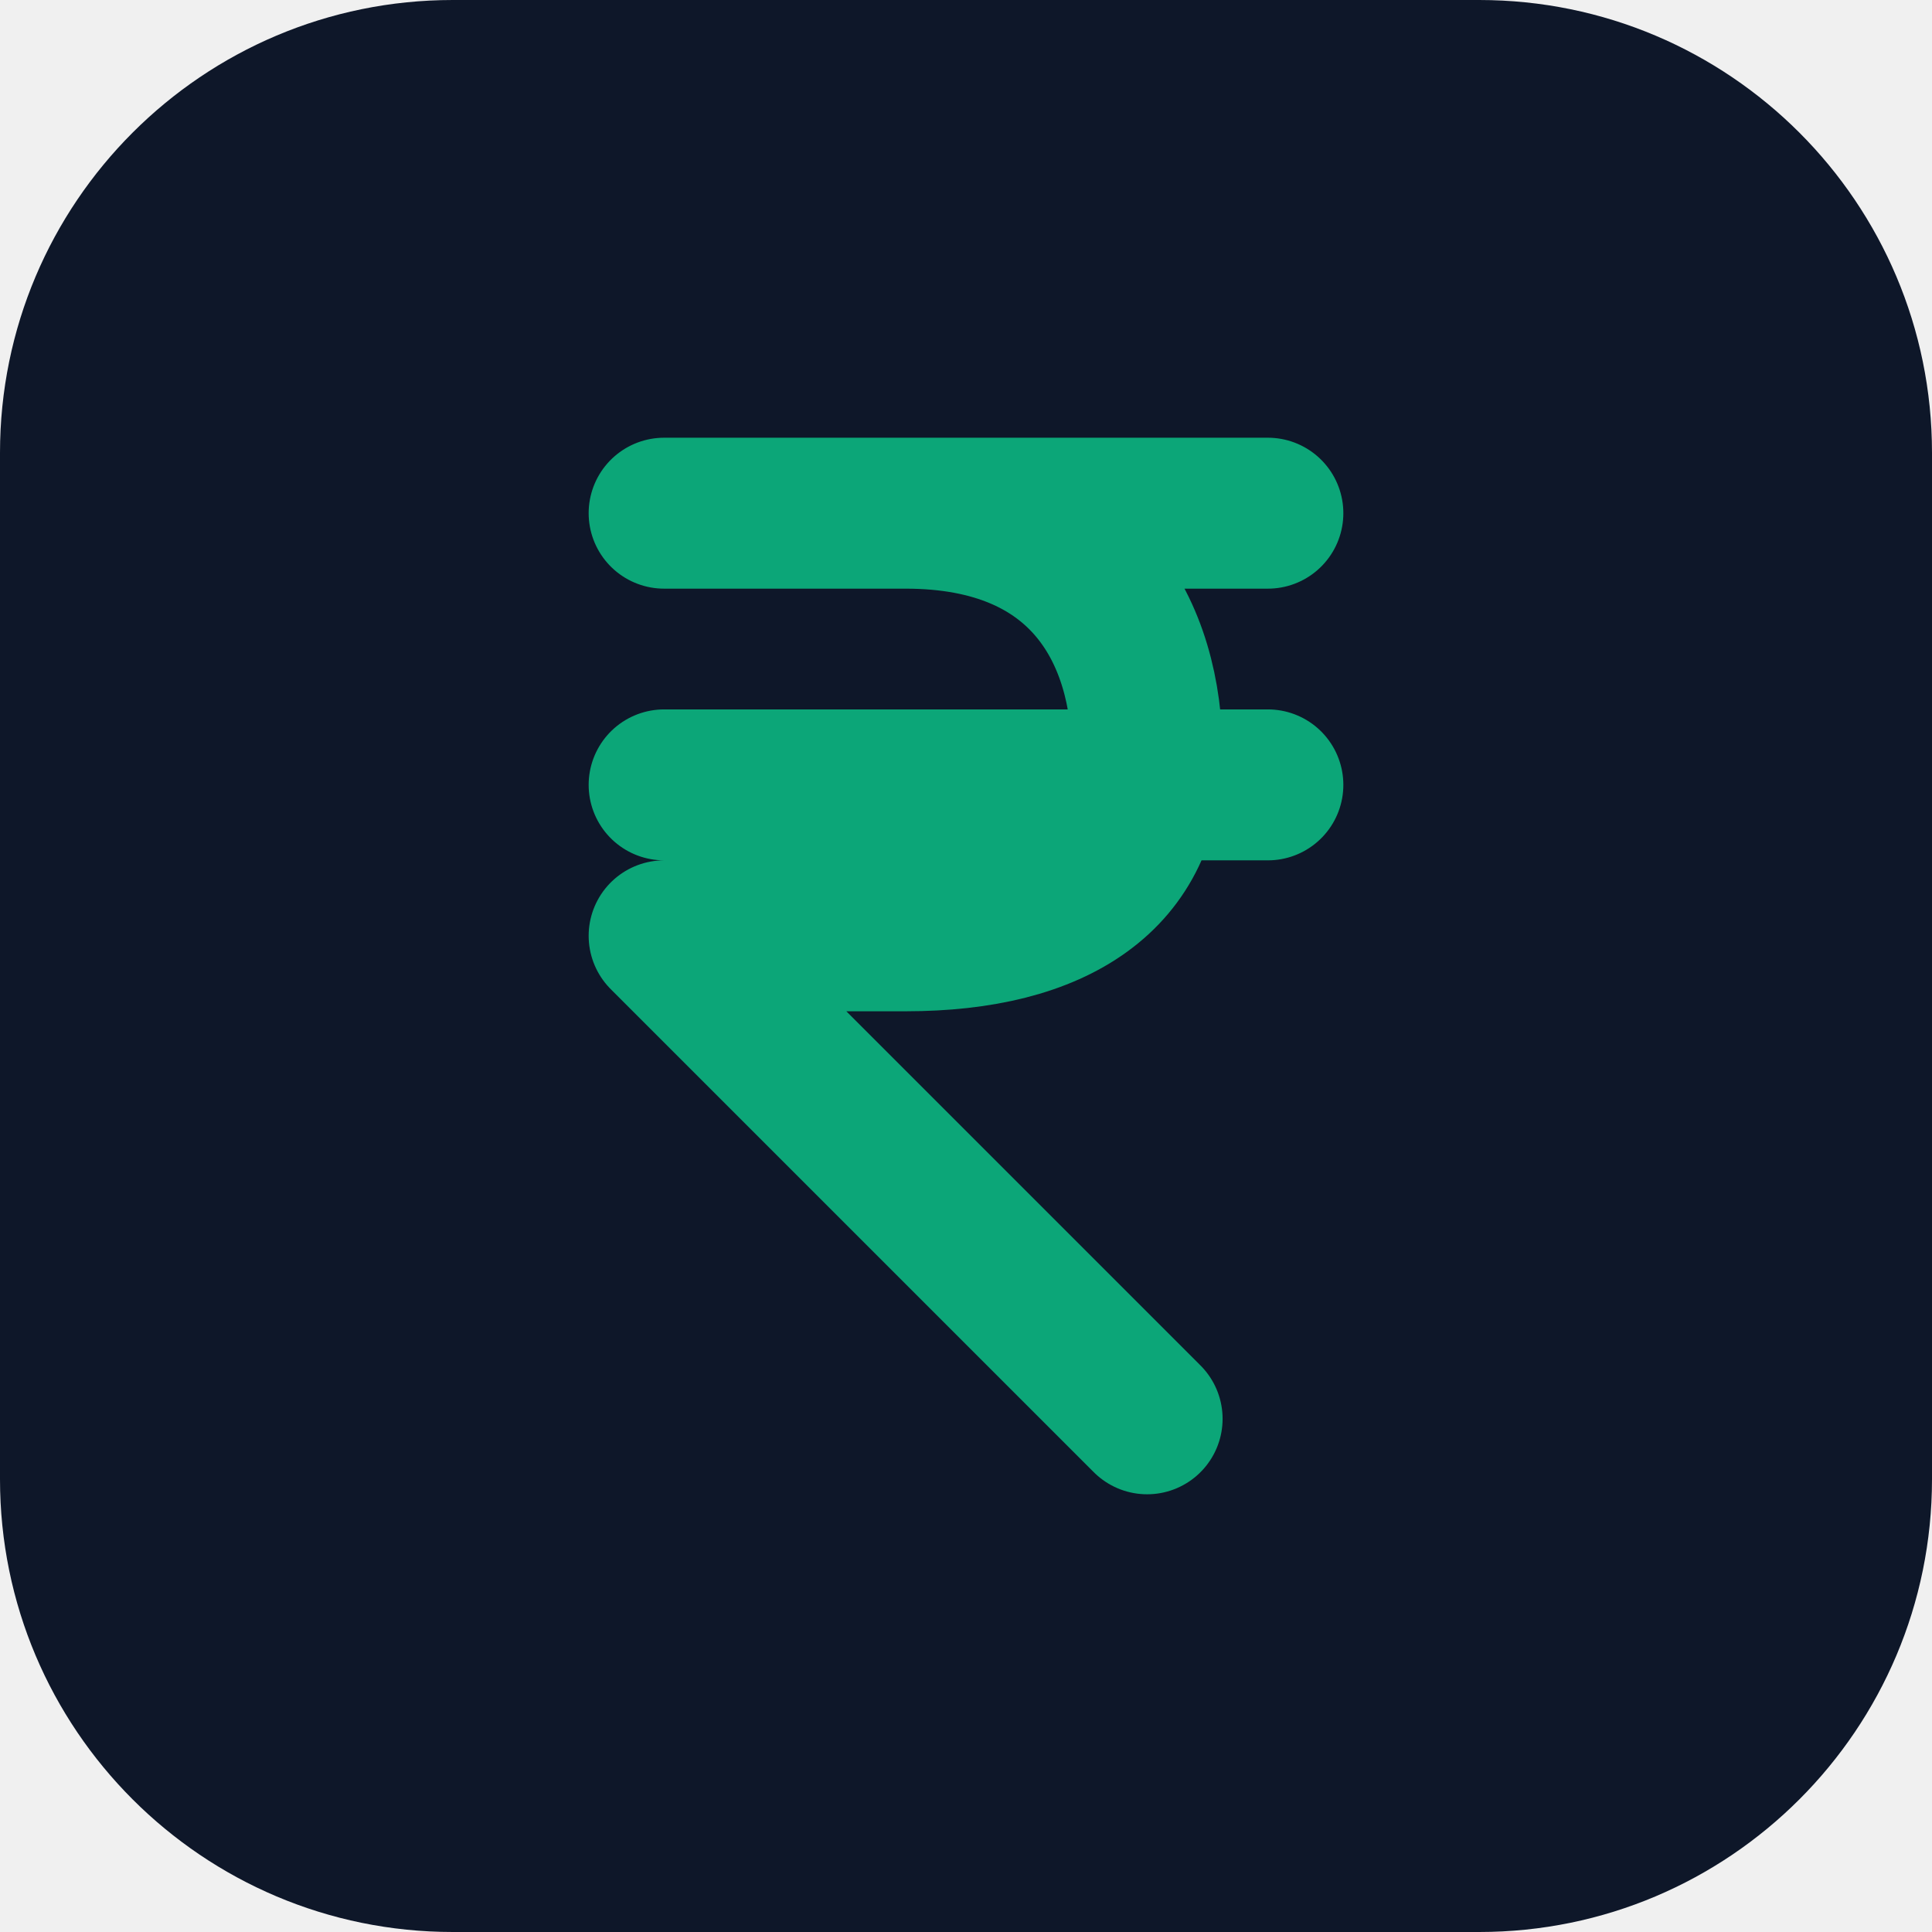
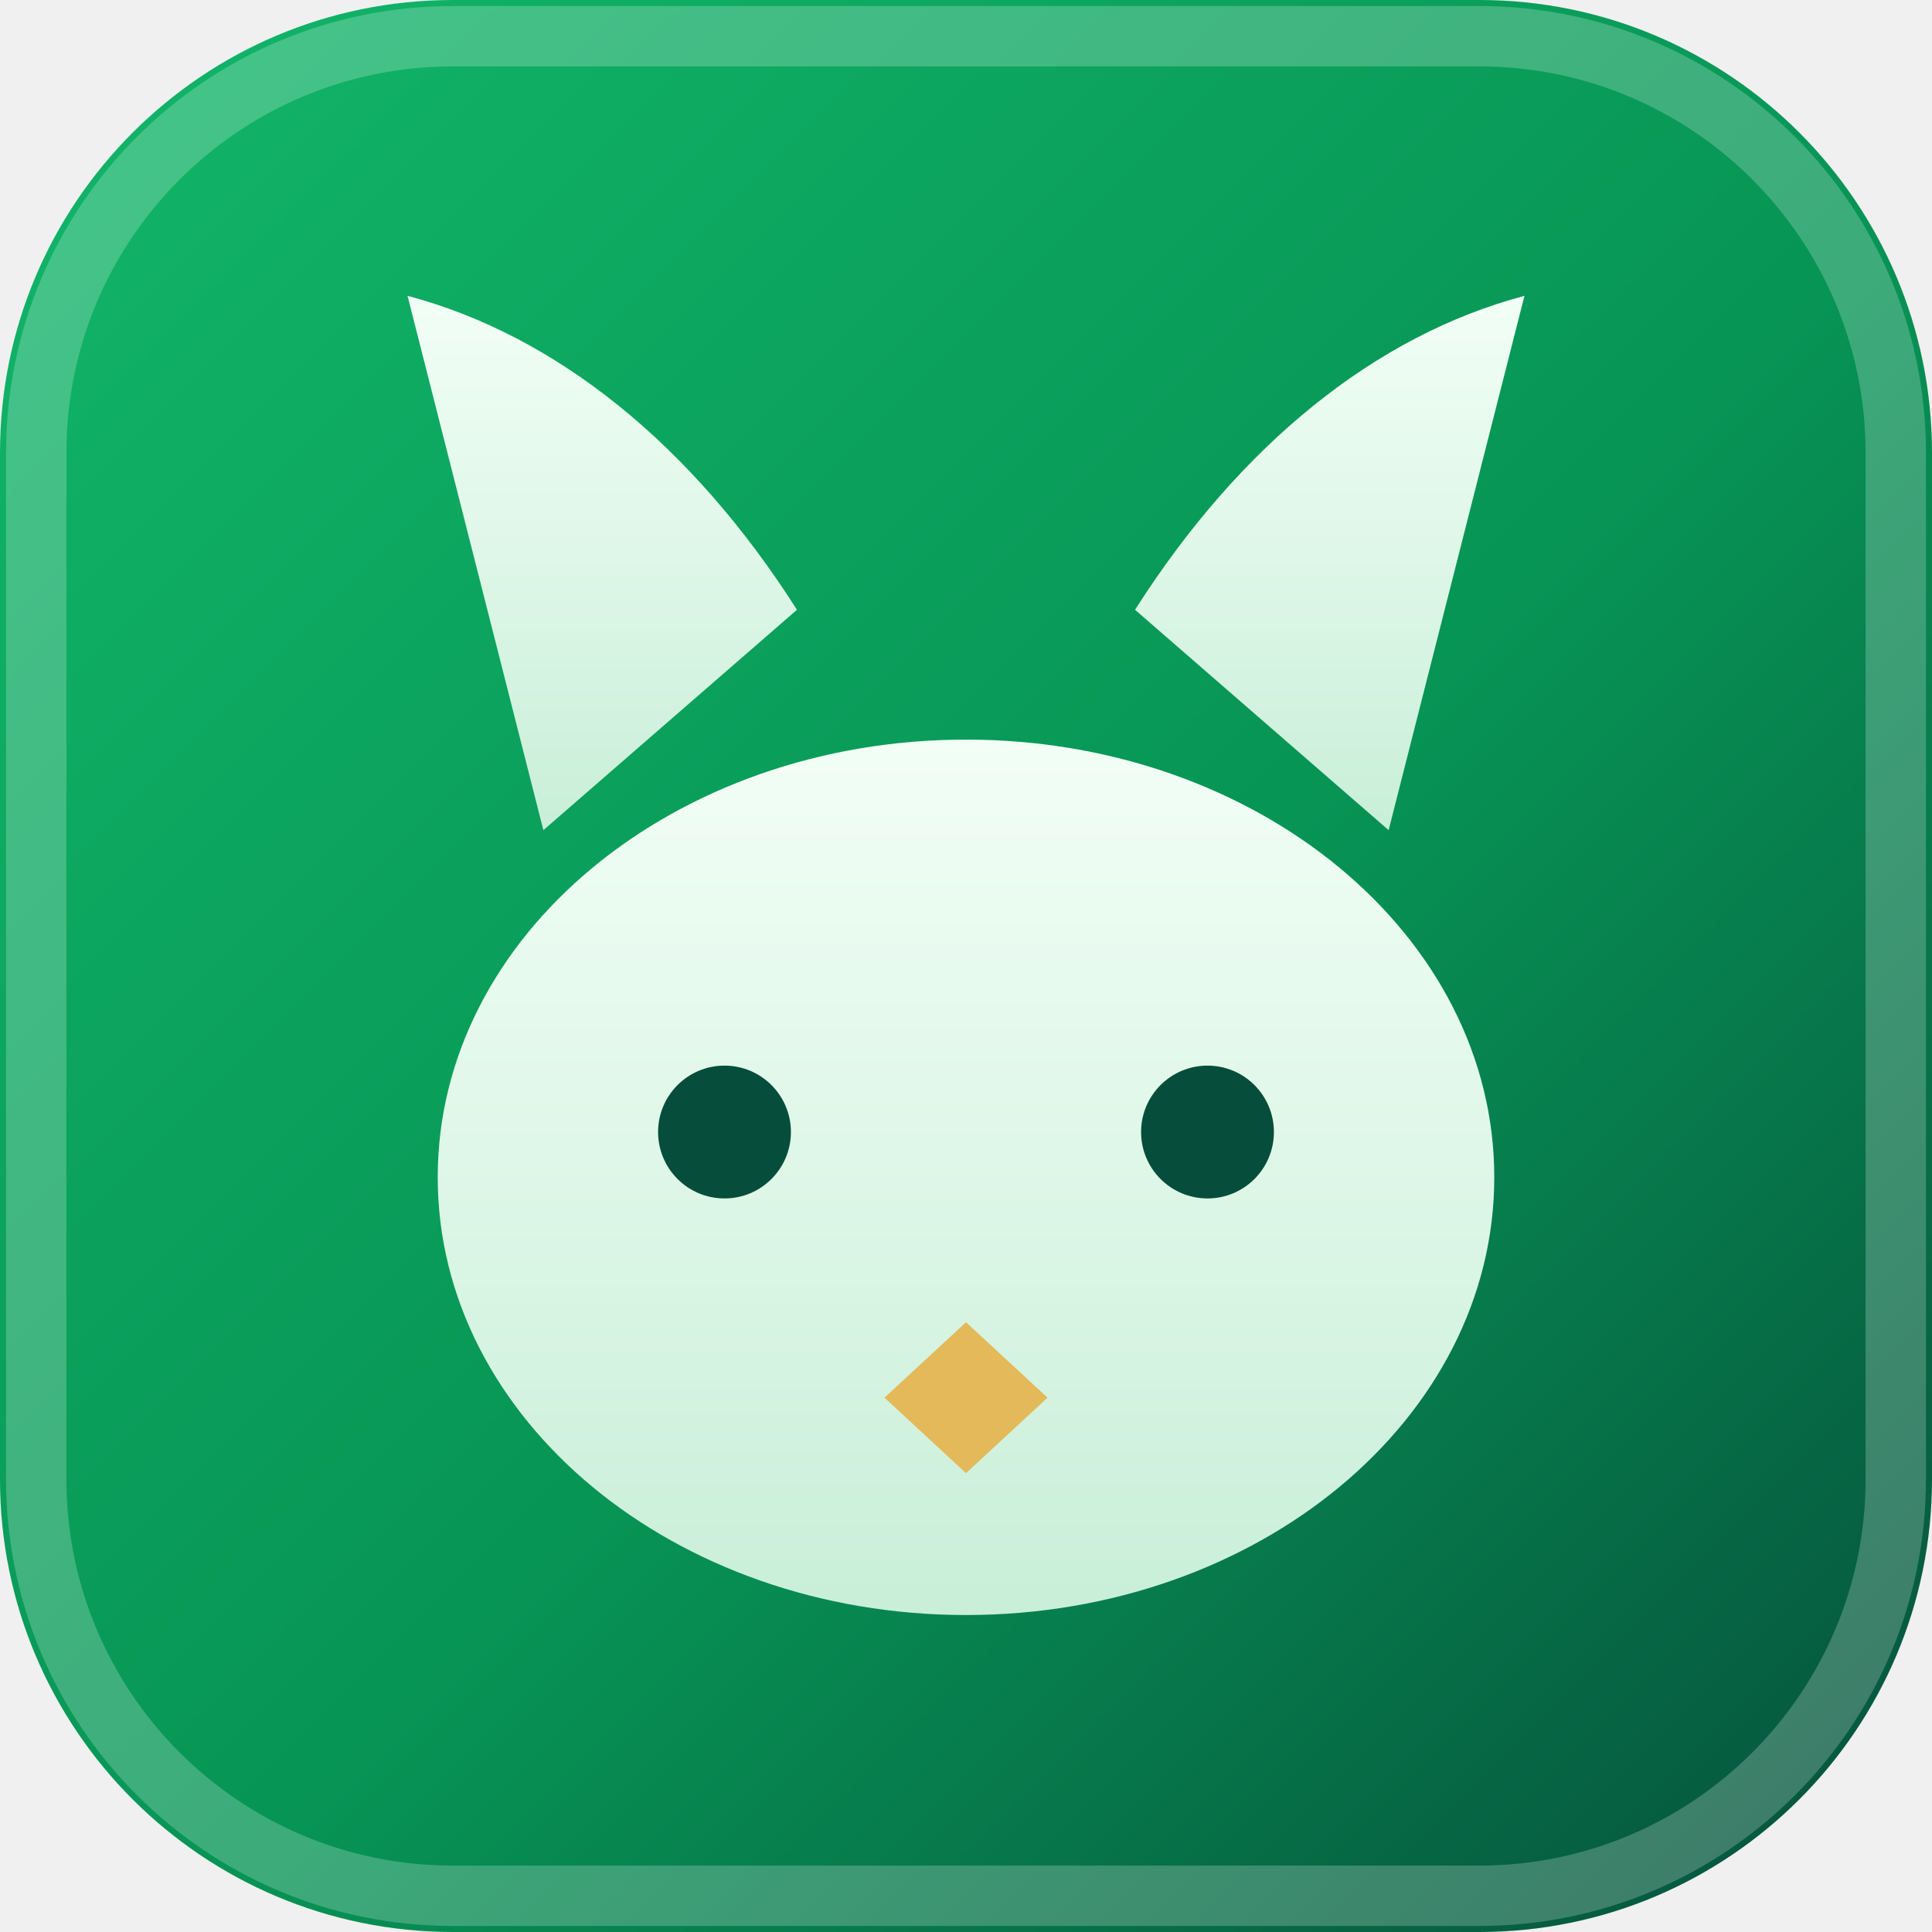
- <svg xmlns="http://www.w3.org/2000/svg" viewBox="0 0 64 64" role="img" aria-label="Kitty">
-   <rect width="64" height="64" rx="15" fill="#0E1729" />
-   <path d="M22 17h20M22 26h20M30 17c6 0 8 4 8 8s-3 6-8 6h-8l16 16" fill="none" stroke="#0CA678" stroke-width="5" stroke-linecap="round" stroke-linejoin="round" />
+ <svg xmlns="http://www.w3.org/2000/svg" viewBox="0 0 64 64" role="img" aria-label="Kitty — shared expenses, settled">
+   <defs>
+     <linearGradient id="kitty-bg" x1="0" y1="0" x2="1" y2="1">
+       <stop offset="0" stop-color="#12B76A" />
+       <stop offset="0.55" stop-color="#079455" />
+       <stop offset="1" stop-color="#064E3B" />
+     </linearGradient>
+     <linearGradient id="kitty-cat" x1="0" y1="0" x2="0" y2="1">
+       <stop offset="0" stop-color="#F2FEF6" />
+       <stop offset="1" stop-color="#C9EFD8" />
+     </linearGradient>
+   </defs>
+   <rect width="64" height="64" rx="15" fill="url(#kitty-bg)" />
+   <rect x="1.2" y="1.2" width="61.6" height="61.6" rx="13.8" fill="none" stroke="#FFFFFF" stroke-opacity="0.22" stroke-width="2" />
+   <g fill="url(#kitty-cat)">
+     <path d="M18 27.5 13.5 9.8c4.9 1.3 9.4 4.9 12.9 10.4L18 27.5Z" />
+     <path d="M46 27.5 50.5 9.8c-4.9 1.3-9.4 4.9-12.9 10.4L46 27.5Z" />
+     <ellipse cx="32" cy="39" rx="17.5" ry="14.5" />
+   </g>
+   <circle cx="24" cy="37.5" r="2.2" fill="#064E3B" />
+   <circle cx="40" cy="37.5" r="2.2" fill="#064E3B" />
+   <path d="M32 43.8l2.7 2.5-2.7 2.5-2.7-2.5L32 43.8Z" fill="#E3B959" />
</svg>
